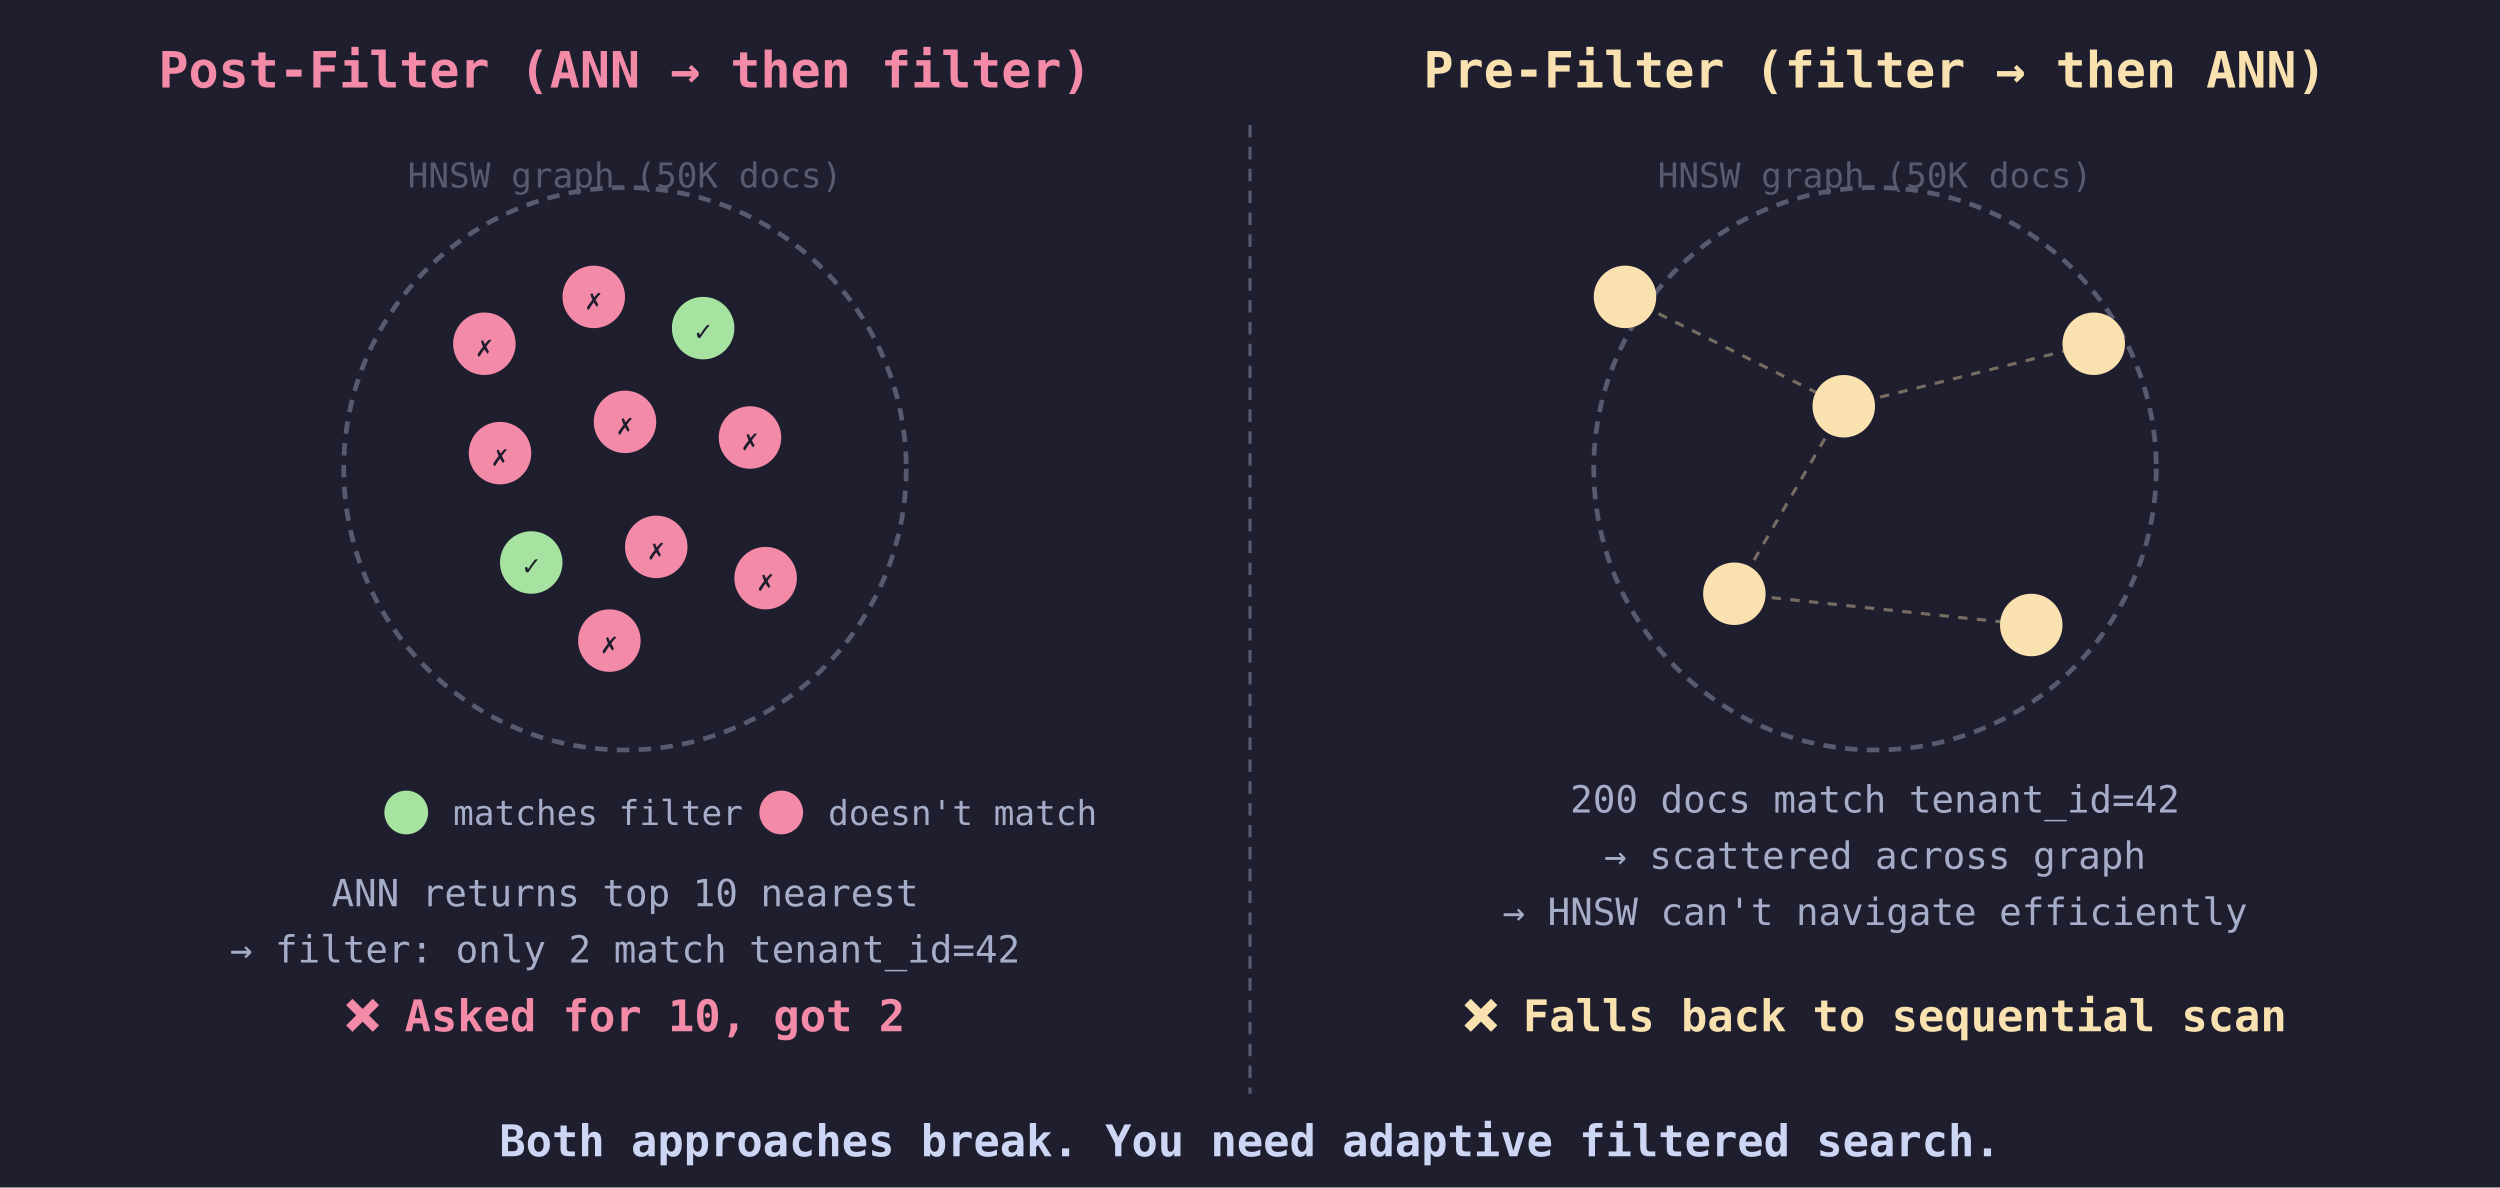
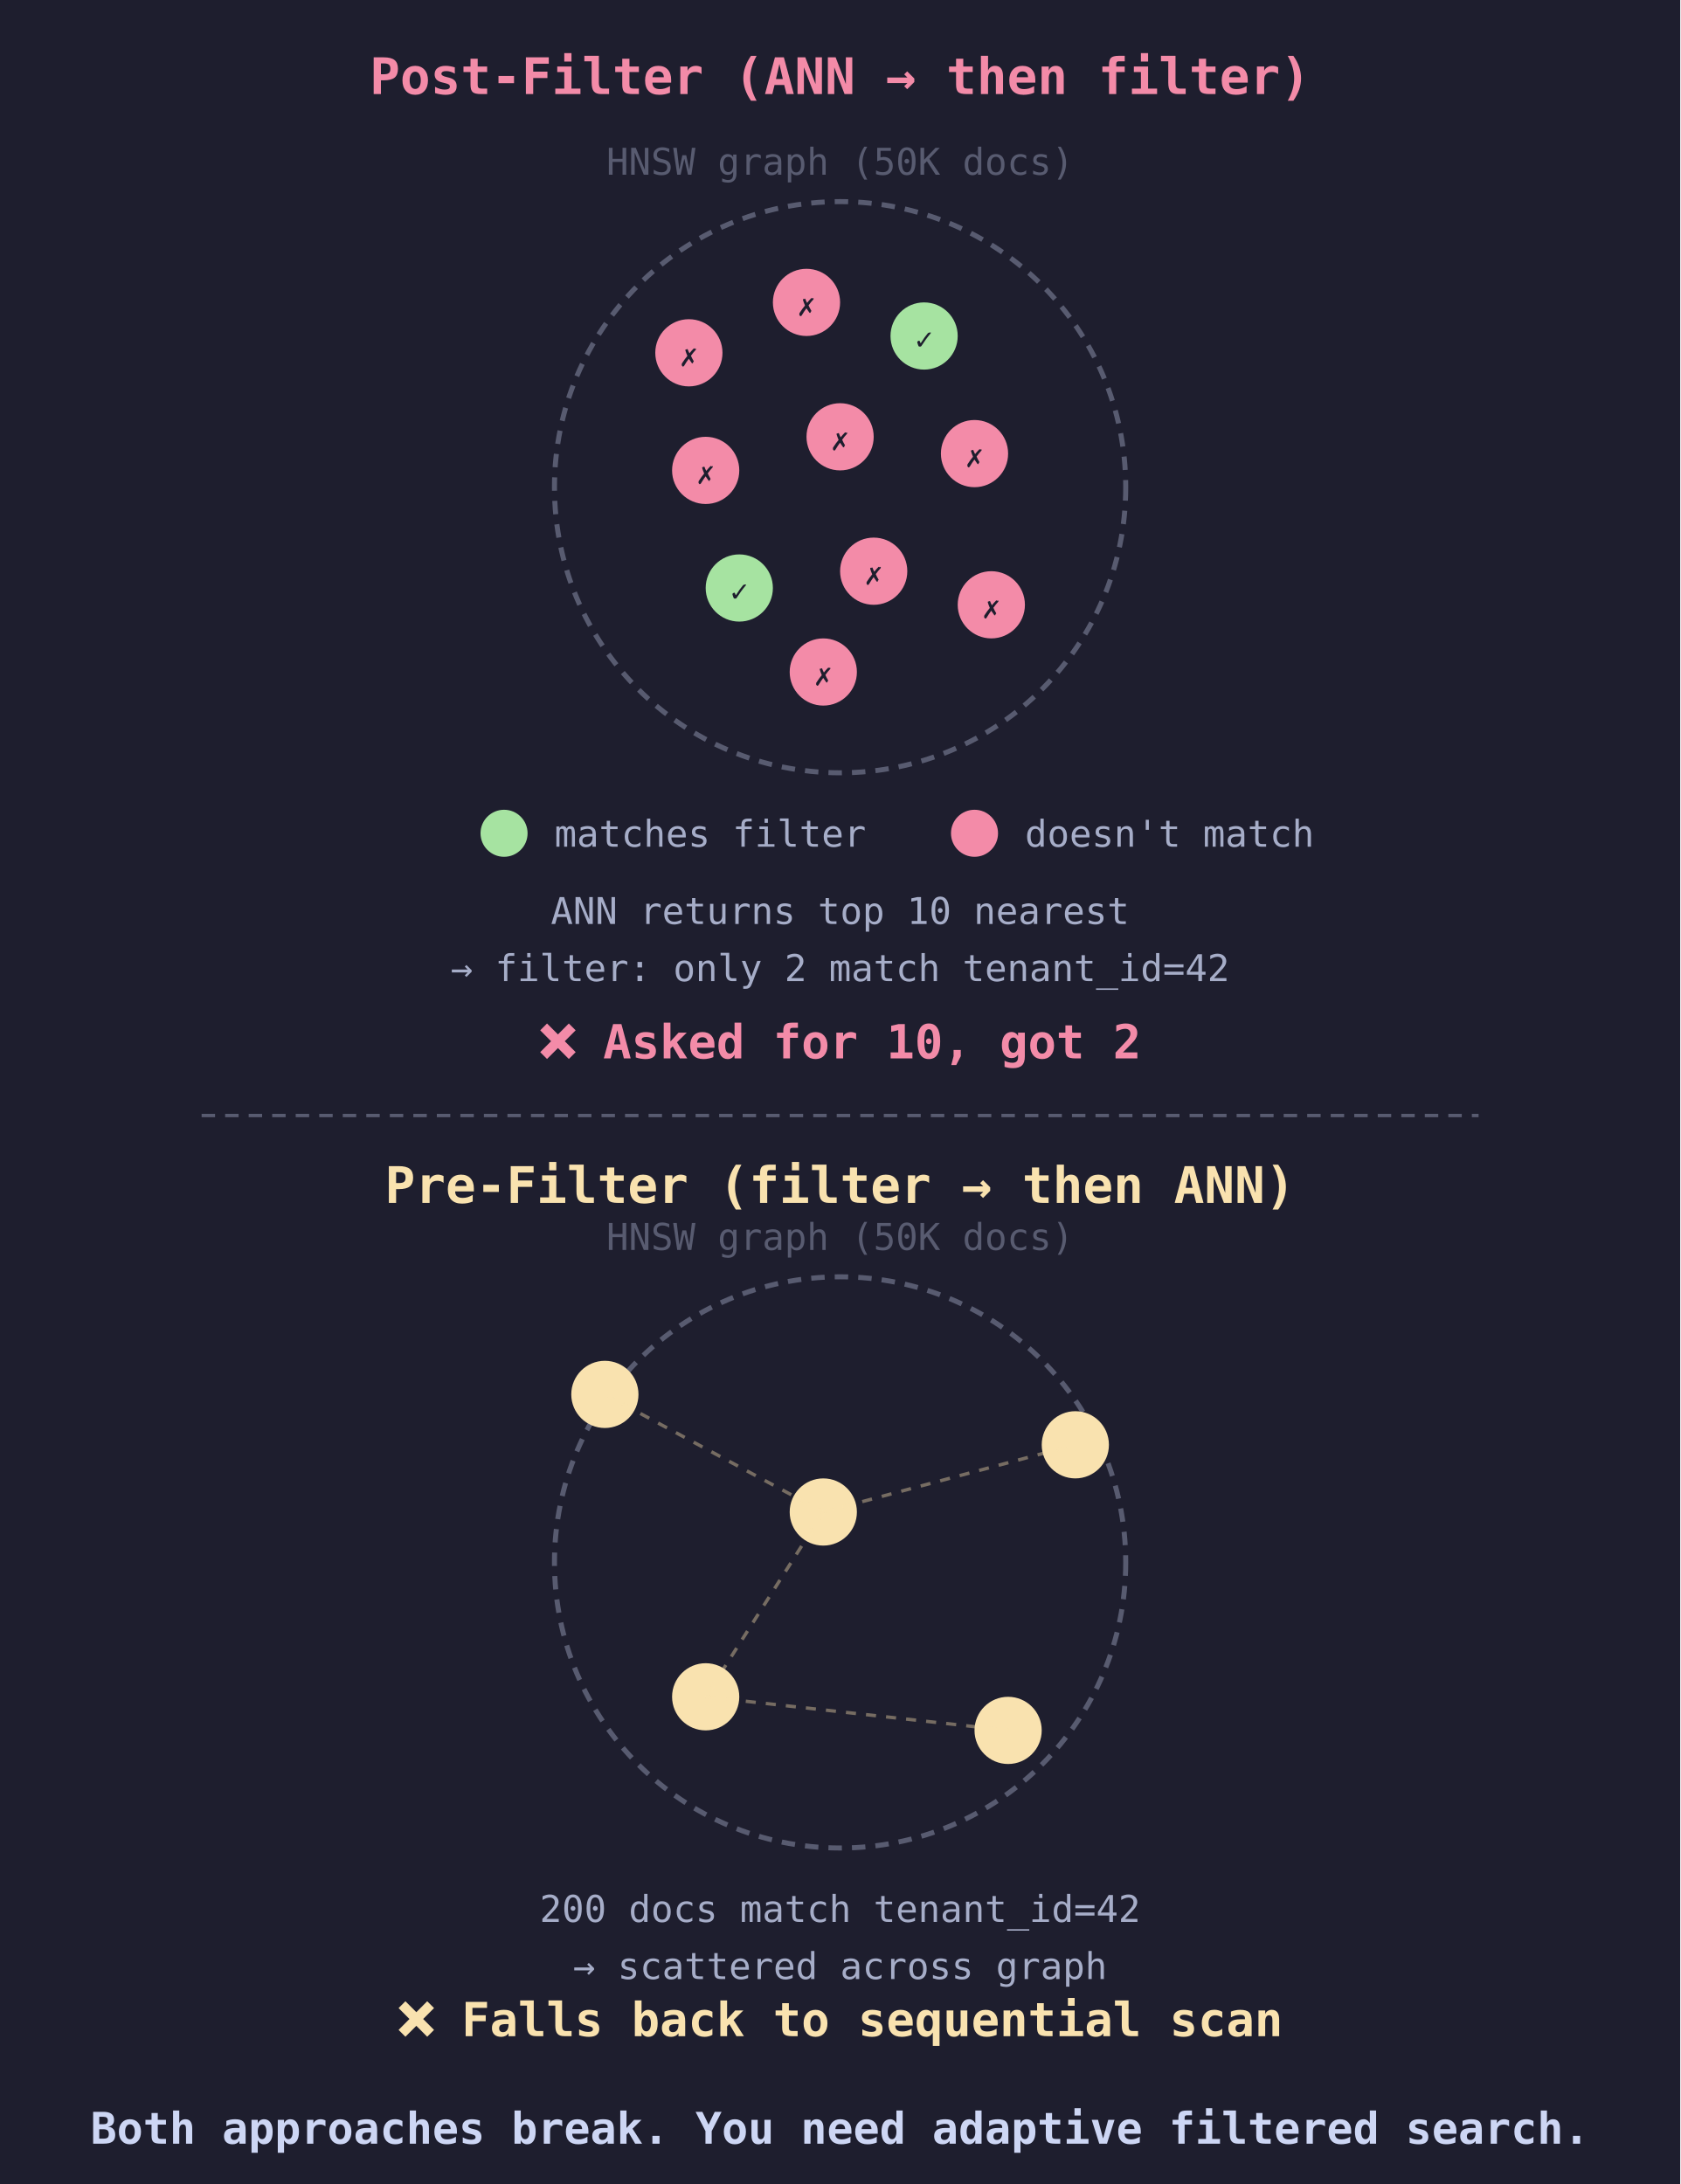
- <svg xmlns="http://www.w3.org/2000/svg" viewBox="0 0 800 380" font-family="monospace">
-   <rect width="800" height="380" fill="#1e1e2e" />
-   <text x="200" y="28" fill="#f38ba8" font-size="16" font-weight="bold" text-anchor="middle">Post-Filter (ANN → then filter)</text>
-   <circle cx="200" cy="150" r="90" fill="none" stroke="#585b70" stroke-width="1.5" stroke-dasharray="4,3" />
-   <text x="200" y="60" fill="#585b70" font-size="11" text-anchor="middle">HNSW graph (50K docs)</text>
-   <circle cx="155" cy="110" r="10" fill="#f38ba8" />
-   <text x="155" y="114" fill="#1e1e2e" font-size="9" text-anchor="middle">✗</text>
-   <circle cx="190" cy="95" r="10" fill="#f38ba8" />
-   <text x="190" y="99" fill="#1e1e2e" font-size="9" text-anchor="middle">✗</text>
-   <circle cx="225" cy="105" r="10" fill="#a6e3a1" />
-   <text x="225" y="109" fill="#1e1e2e" font-size="9" text-anchor="middle">✓</text>
-   <circle cx="160" cy="145" r="10" fill="#f38ba8" />
-   <text x="160" y="149" fill="#1e1e2e" font-size="9" text-anchor="middle">✗</text>
-   <circle cx="200" cy="135" r="10" fill="#f38ba8" />
-   <text x="200" y="139" fill="#1e1e2e" font-size="9" text-anchor="middle">✗</text>
-   <circle cx="240" cy="140" r="10" fill="#f38ba8" />
-   <text x="240" y="144" fill="#1e1e2e" font-size="9" text-anchor="middle">✗</text>
-   <circle cx="170" cy="180" r="10" fill="#a6e3a1" />
-   <text x="170" y="184" fill="#1e1e2e" font-size="9" text-anchor="middle">✓</text>
-   <circle cx="210" cy="175" r="10" fill="#f38ba8" />
-   <text x="210" y="179" fill="#1e1e2e" font-size="9" text-anchor="middle">✗</text>
-   <circle cx="245" cy="185" r="10" fill="#f38ba8" />
-   <text x="245" y="189" fill="#1e1e2e" font-size="9" text-anchor="middle">✗</text>
-   <circle cx="195" cy="205" r="10" fill="#f38ba8" />
-   <text x="195" y="209" fill="#1e1e2e" font-size="9" text-anchor="middle">✗</text>
-   <circle cx="130" cy="260" r="7" fill="#a6e3a1" />
-   <text x="145" y="264" fill="#a6adc8" font-size="11">matches filter</text>
-   <circle cx="250" cy="260" r="7" fill="#f38ba8" />
-   <text x="265" y="264" fill="#a6adc8" font-size="11">doesn't match</text>
-   <text x="200" y="290" fill="#a6adc8" font-size="12" text-anchor="middle">ANN returns top 10 nearest</text>
-   <text x="200" y="308" fill="#a6adc8" font-size="12" text-anchor="middle">→ filter: only 2 match tenant_id=42</text>
-   <text x="200" y="330" fill="#f38ba8" font-size="14" text-anchor="middle" font-weight="bold">❌ Asked for 10, got 2</text>
-   <line x1="400" y1="40" x2="400" y2="350" stroke="#585b70" stroke-width="1" stroke-dasharray="4,3" />
-   <text x="600" y="28" fill="#f9e2af" font-size="16" font-weight="bold" text-anchor="middle">Pre-Filter (filter → then ANN)</text>
-   <circle cx="600" cy="150" r="90" fill="none" stroke="#585b70" stroke-width="1.5" stroke-dasharray="4,3" />
-   <text x="600" y="60" fill="#585b70" font-size="11" text-anchor="middle">HNSW graph (50K docs)</text>
-   <circle cx="520" cy="95" r="10" fill="#f9e2af" />
-   <circle cx="670" cy="110" r="10" fill="#f9e2af" />
-   <circle cx="555" cy="190" r="10" fill="#f9e2af" />
-   <circle cx="650" cy="200" r="10" fill="#f9e2af" />
-   <circle cx="590" cy="130" r="10" fill="#f9e2af" />
-   <line x1="520" y1="95" x2="590" y2="130" stroke="#f9e2af" stroke-width="1" stroke-dasharray="3,3" opacity="0.4" />
-   <line x1="590" y1="130" x2="670" y2="110" stroke="#f9e2af" stroke-width="1" stroke-dasharray="3,3" opacity="0.4" />
-   <line x1="590" y1="130" x2="555" y2="190" stroke="#f9e2af" stroke-width="1" stroke-dasharray="3,3" opacity="0.4" />
-   <line x1="555" y1="190" x2="650" y2="200" stroke="#f9e2af" stroke-width="1" stroke-dasharray="3,3" opacity="0.4" />
-   <text x="600" y="260" fill="#a6adc8" font-size="12" text-anchor="middle">200 docs match tenant_id=42</text>
-   <text x="600" y="278" fill="#a6adc8" font-size="12" text-anchor="middle">→ scattered across graph</text>
-   <text x="600" y="296" fill="#a6adc8" font-size="12" text-anchor="middle">→ HNSW can't navigate efficiently</text>
-   <text x="600" y="330" fill="#f9e2af" font-size="14" text-anchor="middle" font-weight="bold">❌ Falls back to sequential scan</text>
-   <text x="400" y="370" fill="#cdd6f4" font-size="14" text-anchor="middle" font-weight="bold">Both approaches break. You need adaptive filtered search.</text>
+ <svg xmlns="http://www.w3.org/2000/svg" viewBox="0 0 500 650" font-family="monospace">
+   <rect width="500" height="650" fill="#1e1e2e" />
+   <text x="250" y="28" fill="#f38ba8" font-size="15" font-weight="bold" text-anchor="middle">Post-Filter (ANN → then filter)</text>
+   <circle cx="250" cy="145" r="85" fill="none" stroke="#585b70" stroke-width="1.5" stroke-dasharray="4,3" />
+   <text x="250" y="52" fill="#585b70" font-size="11" text-anchor="middle">HNSW graph (50K docs)</text>
+   <circle cx="205" cy="105" r="10" fill="#f38ba8" />
+   <text x="205" y="109" fill="#1e1e2e" font-size="9" text-anchor="middle">✗</text>
+   <circle cx="240" cy="90" r="10" fill="#f38ba8" />
+   <text x="240" y="94" fill="#1e1e2e" font-size="9" text-anchor="middle">✗</text>
+   <circle cx="275" cy="100" r="10" fill="#a6e3a1" />
+   <text x="275" y="104" fill="#1e1e2e" font-size="9" text-anchor="middle">✓</text>
+   <circle cx="210" cy="140" r="10" fill="#f38ba8" />
+   <text x="210" y="144" fill="#1e1e2e" font-size="9" text-anchor="middle">✗</text>
+   <circle cx="250" cy="130" r="10" fill="#f38ba8" />
+   <text x="250" y="134" fill="#1e1e2e" font-size="9" text-anchor="middle">✗</text>
+   <circle cx="290" cy="135" r="10" fill="#f38ba8" />
+   <text x="290" y="139" fill="#1e1e2e" font-size="9" text-anchor="middle">✗</text>
+   <circle cx="220" cy="175" r="10" fill="#a6e3a1" />
+   <text x="220" y="179" fill="#1e1e2e" font-size="9" text-anchor="middle">✓</text>
+   <circle cx="260" cy="170" r="10" fill="#f38ba8" />
+   <text x="260" y="174" fill="#1e1e2e" font-size="9" text-anchor="middle">✗</text>
+   <circle cx="295" cy="180" r="10" fill="#f38ba8" />
+   <text x="295" y="184" fill="#1e1e2e" font-size="9" text-anchor="middle">✗</text>
+   <circle cx="245" cy="200" r="10" fill="#f38ba8" />
+   <text x="245" y="204" fill="#1e1e2e" font-size="9" text-anchor="middle">✗</text>
+   <circle cx="150" cy="248" r="7" fill="#a6e3a1" />
+   <text x="165" y="252" fill="#a6adc8" font-size="11">matches filter</text>
+   <circle cx="290" cy="248" r="7" fill="#f38ba8" />
+   <text x="305" y="252" fill="#a6adc8" font-size="11">doesn't match</text>
+   <text x="250" y="275" fill="#a6adc8" font-size="11" text-anchor="middle">ANN returns top 10 nearest</text>
+   <text x="250" y="292" fill="#a6adc8" font-size="11" text-anchor="middle">→ filter: only 2 match tenant_id=42</text>
+   <text x="250" y="315" fill="#f38ba8" font-size="14" text-anchor="middle" font-weight="bold">❌ Asked for 10, got 2</text>
+   <line x1="60" y1="332" x2="440" y2="332" stroke="#585b70" stroke-width="1" stroke-dasharray="4,3" />
+   <text x="250" y="358" fill="#f9e2af" font-size="15" font-weight="bold" text-anchor="middle">Pre-Filter (filter → then ANN)</text>
+   <circle cx="250" cy="465" r="85" fill="none" stroke="#585b70" stroke-width="1.5" stroke-dasharray="4,3" />
+   <text x="250" y="372" fill="#585b70" font-size="11" text-anchor="middle">HNSW graph (50K docs)</text>
+   <circle cx="180" cy="415" r="10" fill="#f9e2af" />
+   <circle cx="320" cy="430" r="10" fill="#f9e2af" />
+   <circle cx="210" cy="505" r="10" fill="#f9e2af" />
+   <circle cx="300" cy="515" r="10" fill="#f9e2af" />
+   <circle cx="245" cy="450" r="10" fill="#f9e2af" />
+   <line x1="180" y1="415" x2="245" y2="450" stroke="#f9e2af" stroke-width="1" stroke-dasharray="3,3" opacity="0.4" />
+   <line x1="245" y1="450" x2="320" y2="430" stroke="#f9e2af" stroke-width="1" stroke-dasharray="3,3" opacity="0.4" />
+   <line x1="245" y1="450" x2="210" y2="505" stroke="#f9e2af" stroke-width="1" stroke-dasharray="3,3" opacity="0.4" />
+   <line x1="210" y1="505" x2="300" y2="515" stroke="#f9e2af" stroke-width="1" stroke-dasharray="3,3" opacity="0.4" />
+   <text x="250" y="572" fill="#a6adc8" font-size="11" text-anchor="middle">200 docs match tenant_id=42</text>
+   <text x="250" y="589" fill="#a6adc8" font-size="11" text-anchor="middle">→ scattered across graph</text>
+   <text x="250" y="606" fill="#f9e2af" font-size="14" text-anchor="middle" font-weight="bold">❌ Falls back to sequential scan</text>
+   <text x="250" y="638" fill="#cdd6f4" font-size="13" text-anchor="middle" font-weight="bold">Both approaches break. You need adaptive filtered search.</text>
</svg>
